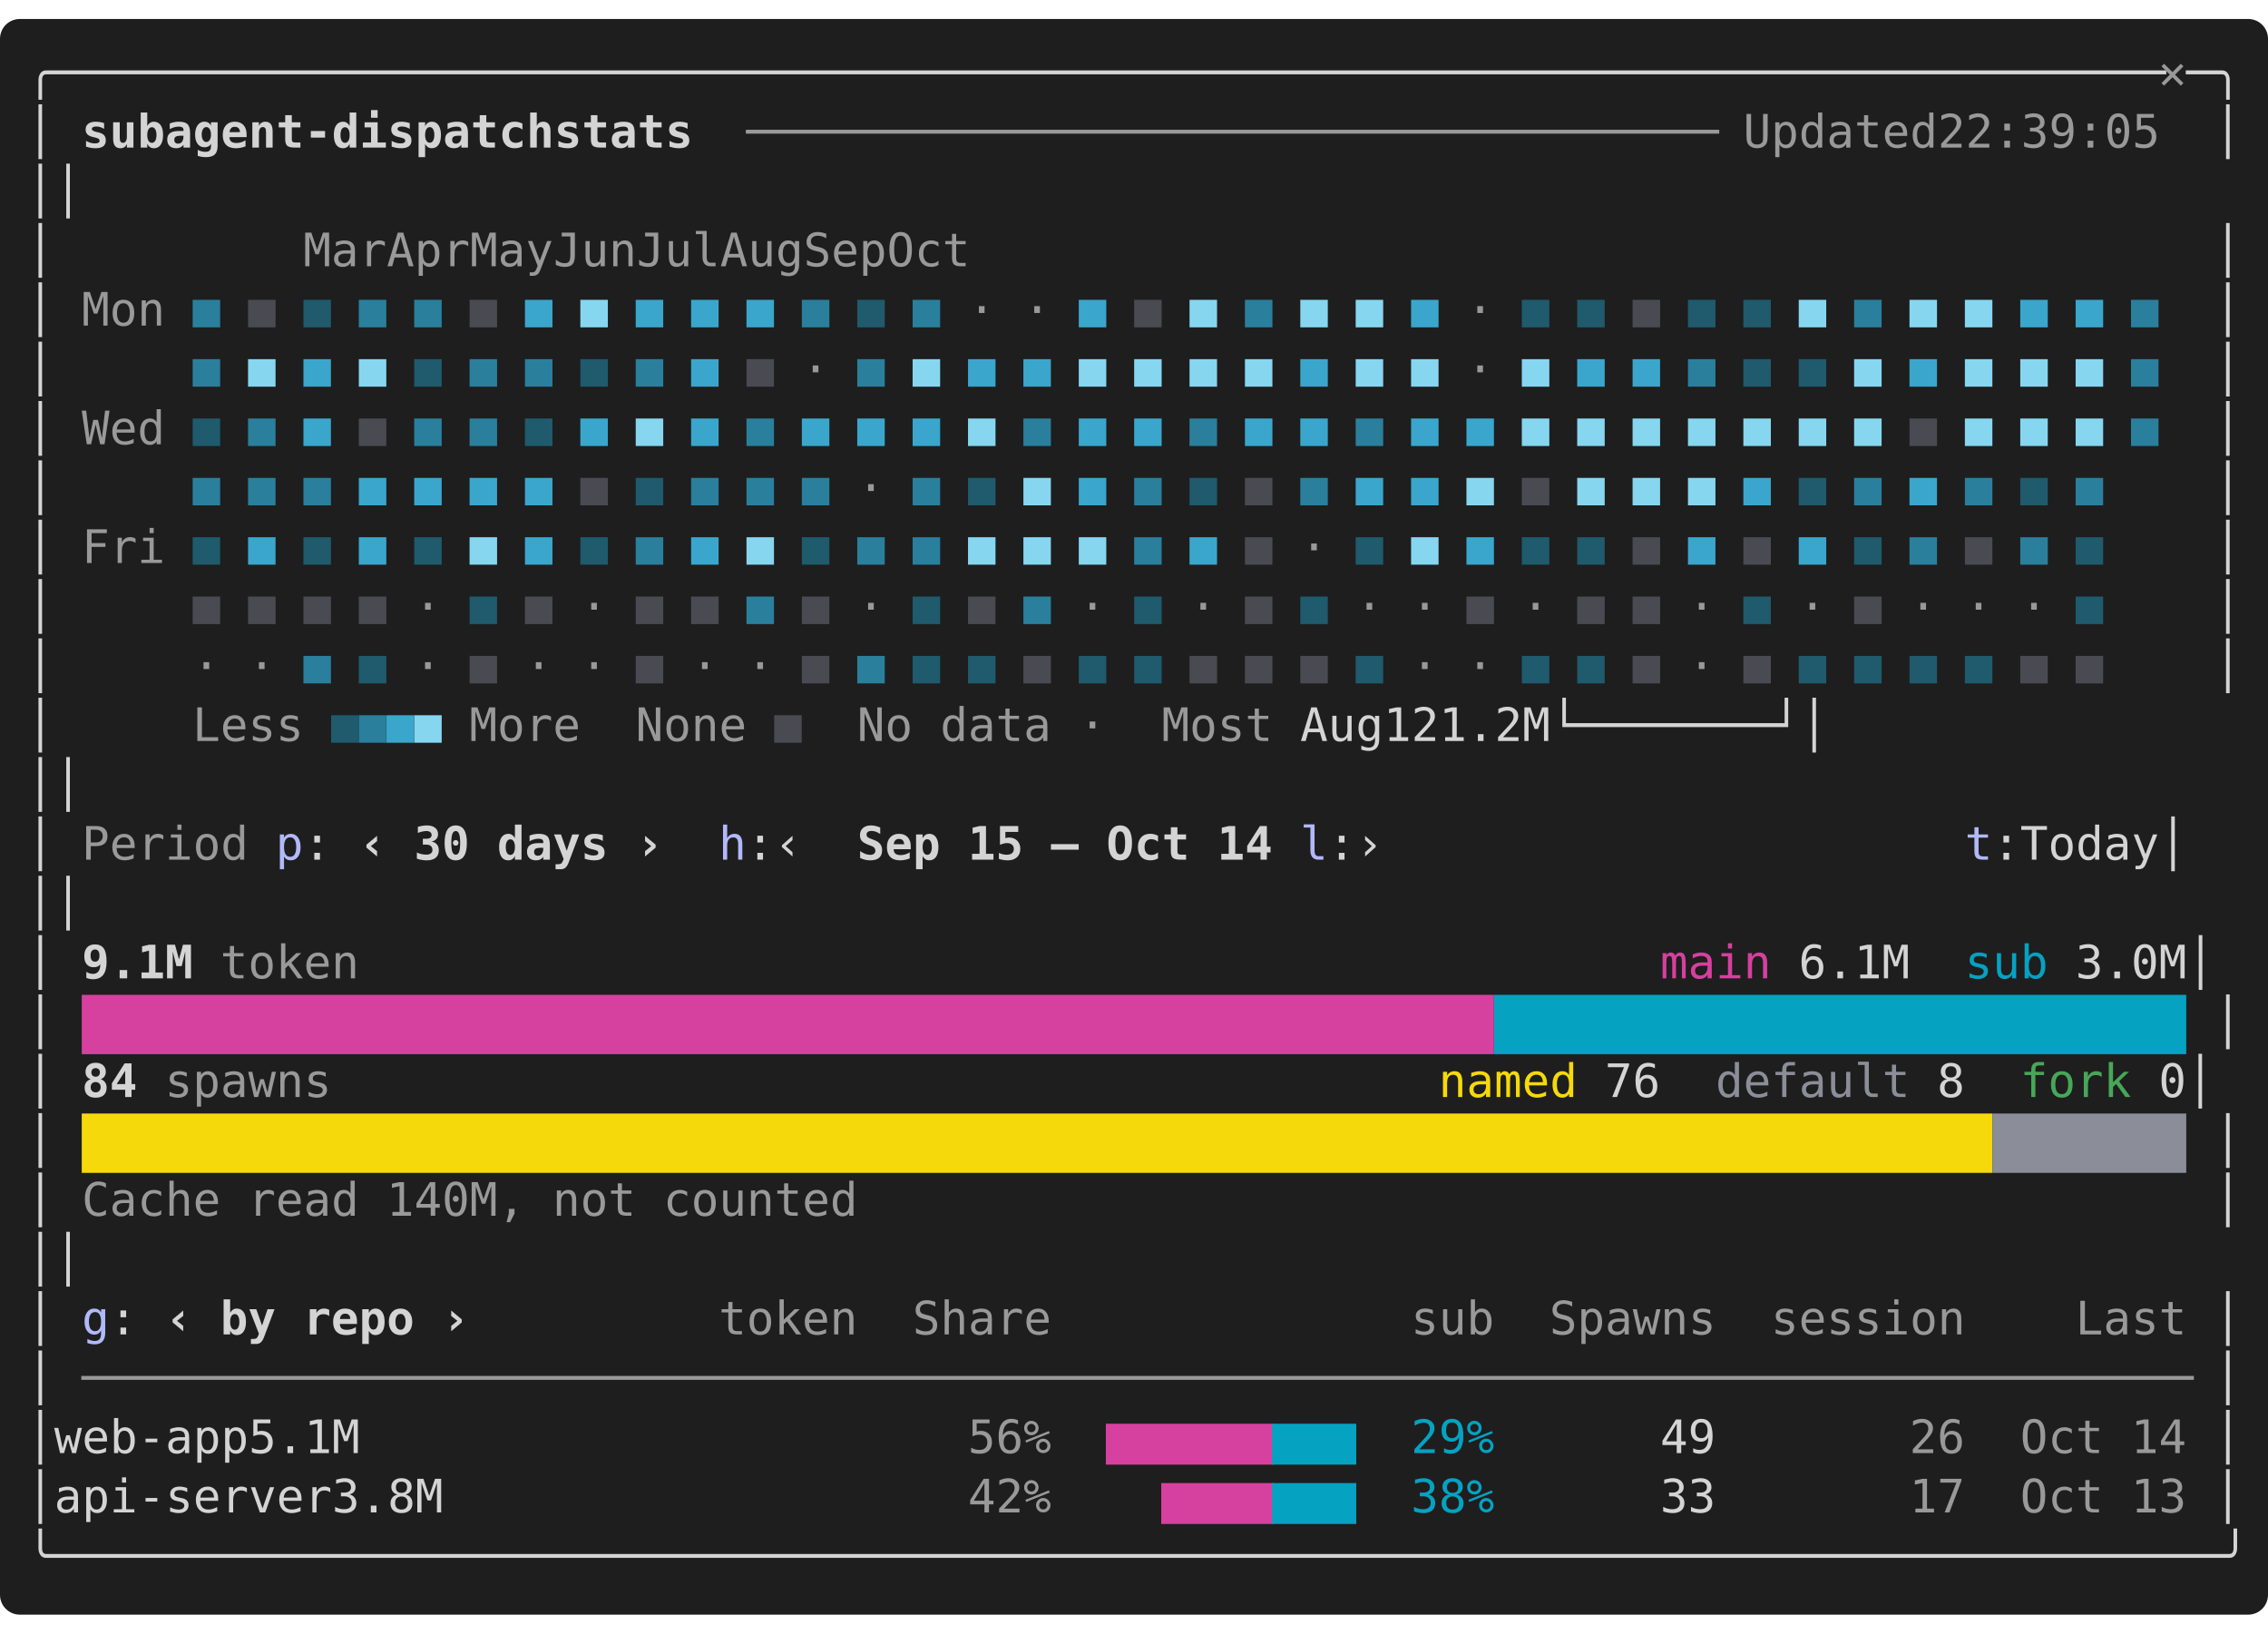
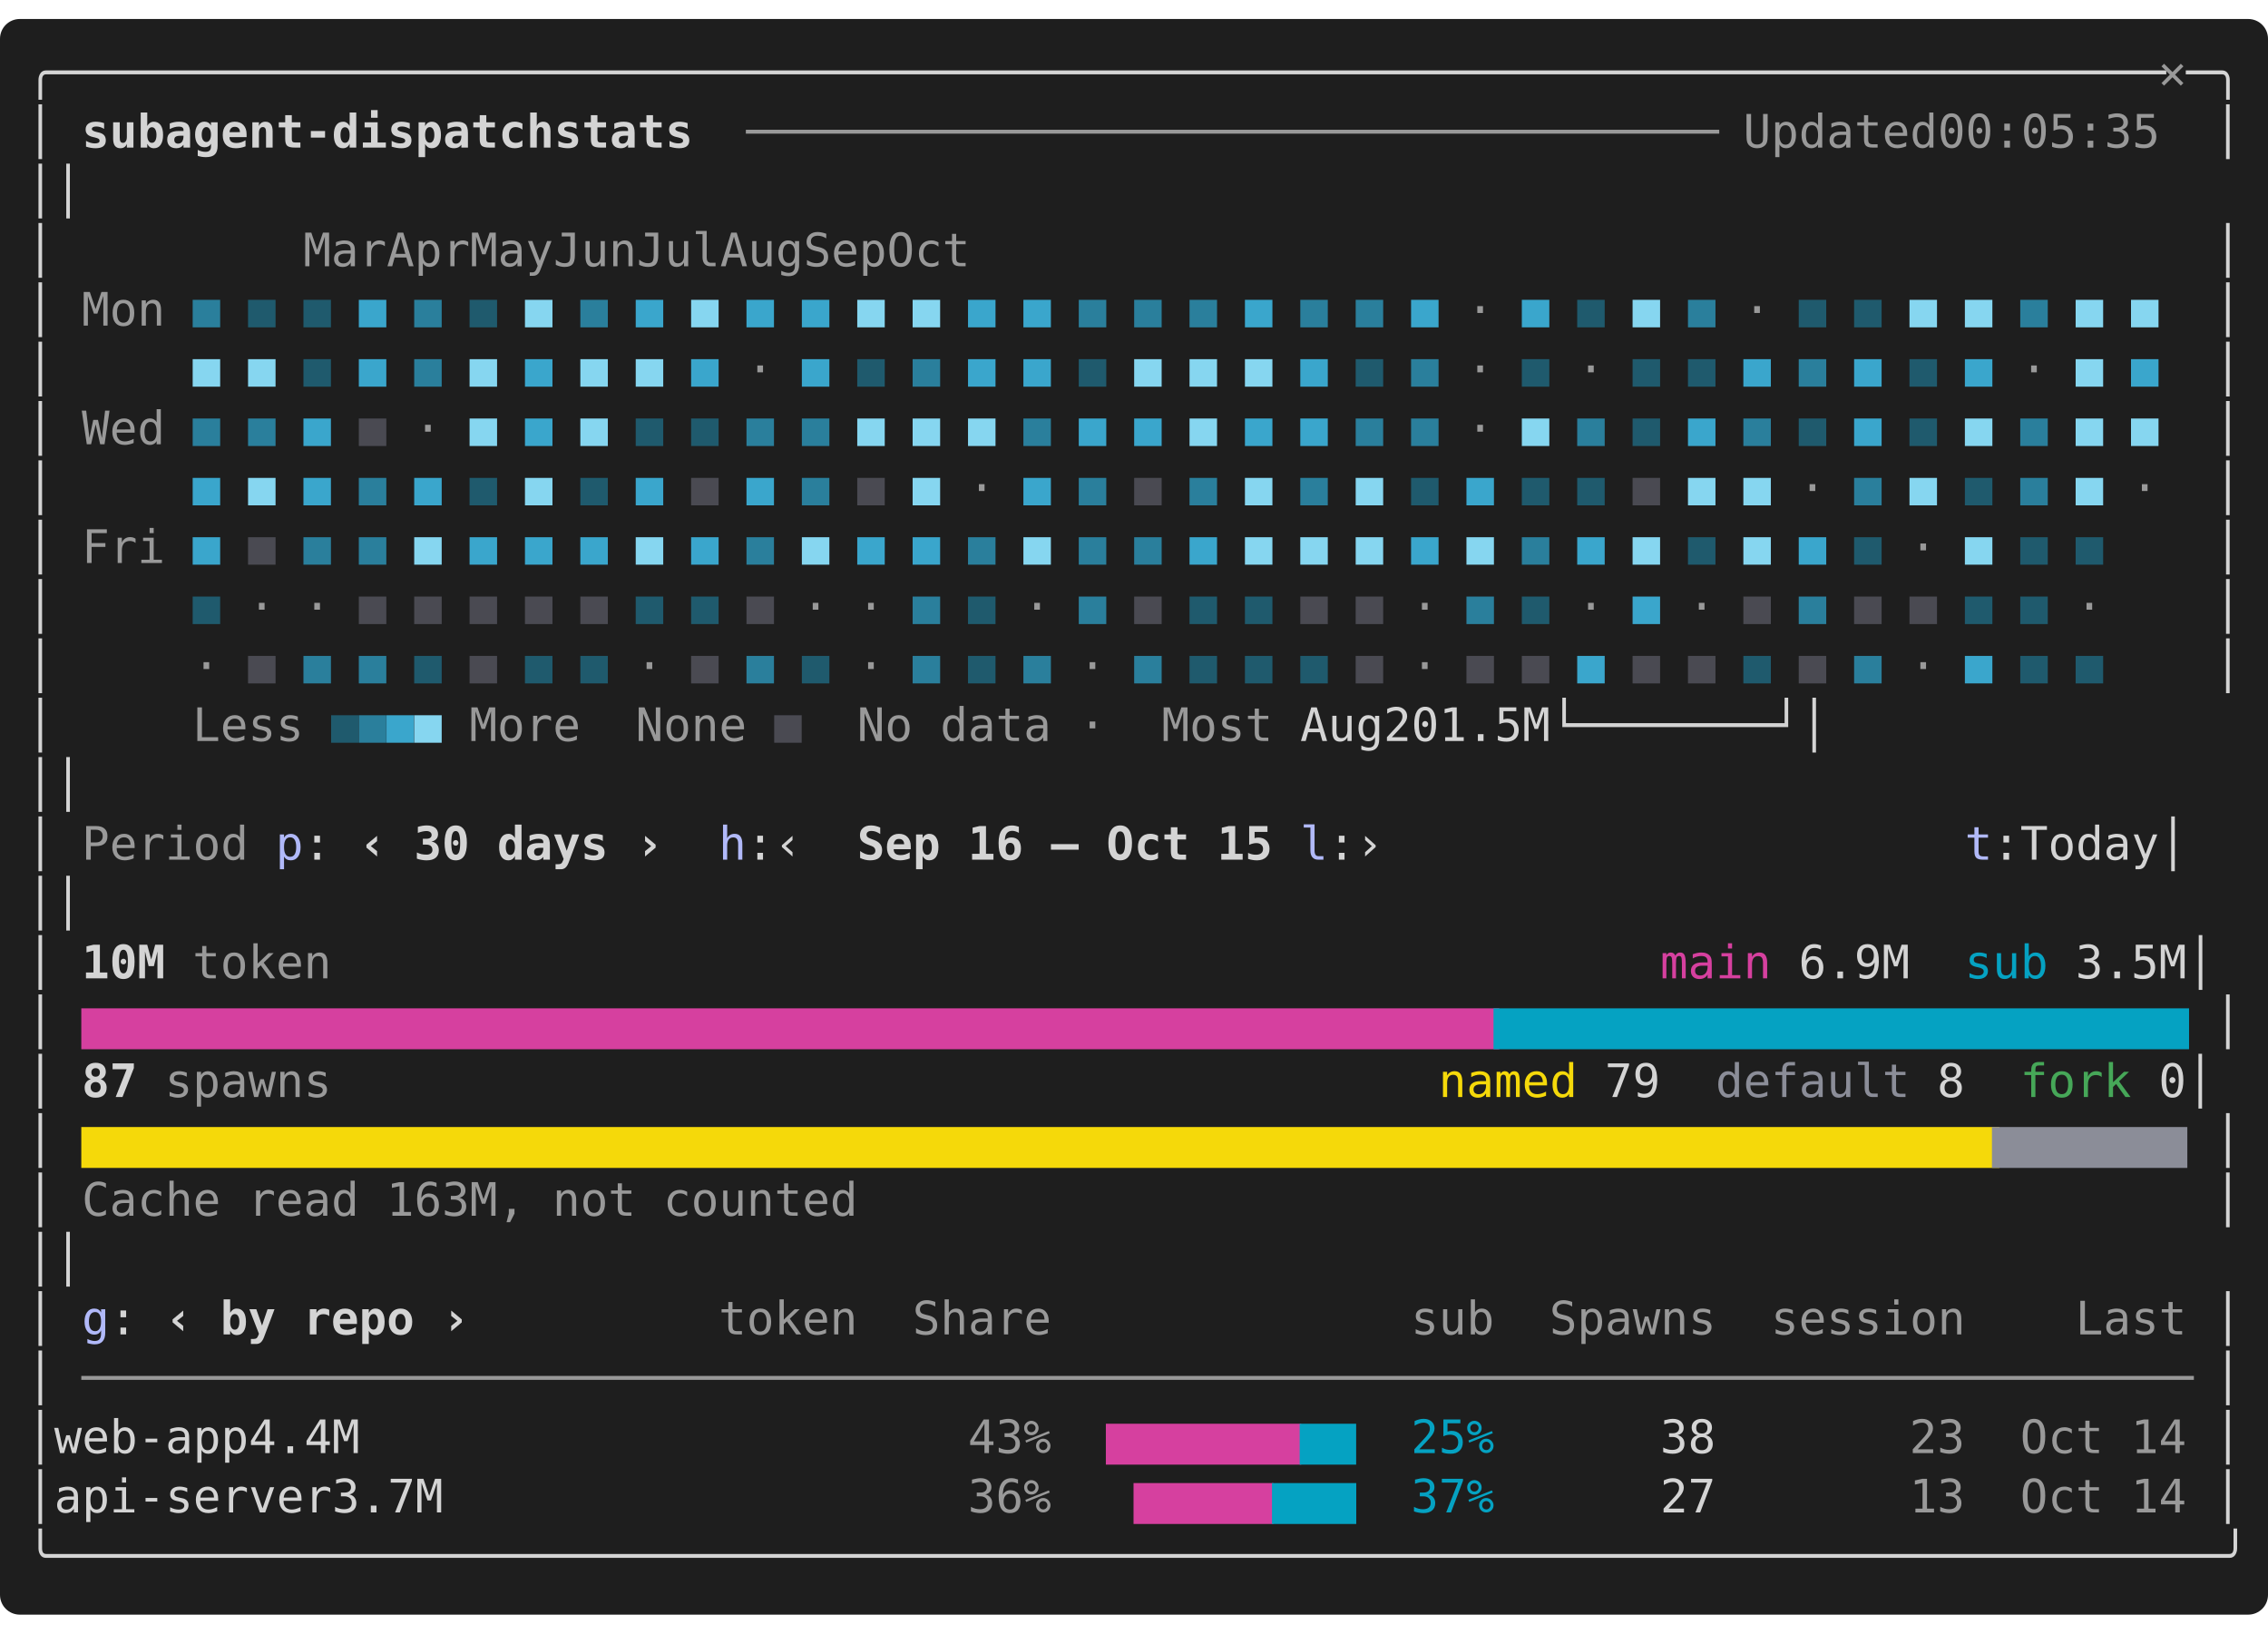
<svg xmlns="http://www.w3.org/2000/svg" width="672" height="484" viewBox="-8 -8 688.0 484">
  <rect x="-8" y="-8" width="688.0" height="484" rx="6" fill="#1e1e1e" />
  <g font-family="ui-monospace, SFMono-Regular, Menlo, Consolas, monospace" font-size="14" xml:space="preserve">
    <text x="0.0 8.4 16.8 25.2 33.6 42.0 50.4 58.8 67.2 75.6 84.0 92.4 100.8 109.2 117.6 126.0 134.4 142.8 151.2 159.6 168.0 176.4 184.8 193.2 201.6 210.0 218.4 226.8 235.2 243.6 252.0 260.4 268.8 277.2 285.6 294.0 302.4 310.8 319.2 327.6 336.0 344.4 352.8 361.2 369.6 378.0 386.4 394.8 403.2 411.6 420.0 428.4 436.8 445.2 453.6 462.0 470.4 478.8 487.2 495.6 504.0 512.4 520.8 529.2 537.6 546.0 554.4 562.8 571.2 579.6 588.0 596.4 604.8 613.2 621.6 630.0 638.4" y="13" fill="#d4d4d4">╭────────────────────────────────────────────────────────────────────────────</text>
    <text x="646.8" y="13" fill="#999999">✕</text>
    <text x="655.2 663.6" y="13" fill="#d4d4d4">─╮</text>
    <text x="0.0" y="31" fill="#d4d4d4">│</text>
    <text x="16.8 25.2 33.6 42.0 50.4 58.8 67.2 75.6 84.0 92.4 100.8 109.2 117.6 126.0 134.4 142.8 151.2 168.0 176.4 184.8 193.2 201.6" y="31" fill="#d4d4d4" font-weight="bold">subagent-dispatchstats</text>
    <text x="218.4 226.8 235.2 243.6 252.0 260.4 268.8 277.2 285.6 294.0 302.4 310.8 319.2 327.6 336.0 344.4 352.8 361.2 369.6 378.0 386.4 394.8 403.2 411.6 420.0 428.4 436.8 445.2 453.6 462.0 470.4 478.8 487.2 495.6 504.0" y="31" fill="#999999">───────────────────────────────────</text>
-     <text x="520.8 529.2 537.6 546.0 554.4 562.8 571.2 588.0 596.4 604.8 613.2 621.6 630.0 638.4 646.8" y="31" fill="#999999">Updated22:39:05</text>
+     <text x="520.8 529.2 537.6 546.0 554.4 562.8 571.2 588.0 596.4 604.8 613.2 621.6 630.0 638.4 646.8" y="31" fill="#999999">Updated00:05:35</text>
    <text x="663.6" y="31" fill="#d4d4d4">│</text>
    <text x="0.0 663.6" y="49" fill="#d4d4d4">││</text>
    <text x="0.0" y="67" fill="#d4d4d4">│</text>
    <text x="84.0 92.4 100.8 168.0 176.4 184.8 235.2 243.6 252.0 319.2 327.6 336.0 386.4 394.8 403.2 453.6 462.0 470.4 537.6 546.0 554.4 604.8 613.2 621.6" y="67" fill="#999999">MarAprMayJunJulAugSepOct</text>
    <text x="663.6" y="67" fill="#d4d4d4">│</text>
    <text x="0.0" y="85" fill="#d4d4d4">│</text>
    <text x="16.8 25.2 33.6" y="85" fill="#999999">Mon</text>
    <text x="50.4" y="85" fill="#2a7f9c">■</text>
-     <text x="67.2" y="85" fill="#4a4a52">■</text>
+     <text x="67.2" y="85" fill="#1f5a6d">■</text>
    <text x="84.0" y="85" fill="#1f5a6d">■</text>
-     <text x="100.8" y="85" fill="#2a7f9c">■</text>
+     <text x="100.8" y="85" fill="#3aa6cc">■</text>
    <text x="117.6" y="85" fill="#2a7f9c">■</text>
-     <text x="134.4" y="85" fill="#4a4a52">■</text>
-     <text x="151.2" y="85" fill="#3aa6cc">■</text>
-     <text x="168.0" y="85" fill="#86d6f0">■</text>
+     <text x="134.4" y="85" fill="#1f5a6d">■</text>
+     <text x="151.2" y="85" fill="#86d6f0">■</text>
+     <text x="168.0" y="85" fill="#2a7f9c">■</text>
    <text x="184.8" y="85" fill="#3aa6cc">■</text>
-     <text x="201.6" y="85" fill="#3aa6cc">■</text>
+     <text x="201.6" y="85" fill="#86d6f0">■</text>
    <text x="218.4" y="85" fill="#3aa6cc">■</text>
-     <text x="235.2" y="85" fill="#2a7f9c">■</text>
-     <text x="252.0" y="85" fill="#1f5a6d">■</text>
-     <text x="268.8" y="85" fill="#2a7f9c">■</text>
-     <text x="285.6" y="85" fill="#999999">·</text>
-     <text x="302.4" y="85" fill="#999999">·</text>
-     <text x="319.2" y="85" fill="#3aa6cc">■</text>
-     <text x="336.0" y="85" fill="#4a4a52">■</text>
-     <text x="352.8" y="85" fill="#86d6f0">■</text>
-     <text x="369.6" y="85" fill="#2a7f9c">■</text>
-     <text x="386.4" y="85" fill="#86d6f0">■</text>
-     <text x="403.2" y="85" fill="#86d6f0">■</text>
+     <text x="235.2" y="85" fill="#3aa6cc">■</text>
+     <text x="252.0" y="85" fill="#86d6f0">■</text>
+     <text x="268.8" y="85" fill="#86d6f0">■</text>
+     <text x="285.6" y="85" fill="#3aa6cc">■</text>
+     <text x="302.4" y="85" fill="#3aa6cc">■</text>
+     <text x="319.2" y="85" fill="#2a7f9c">■</text>
+     <text x="336.0" y="85" fill="#2a7f9c">■</text>
+     <text x="352.8" y="85" fill="#2a7f9c">■</text>
+     <text x="369.6" y="85" fill="#3aa6cc">■</text>
+     <text x="386.4" y="85" fill="#2a7f9c">■</text>
+     <text x="403.2" y="85" fill="#2a7f9c">■</text>
    <text x="420.0" y="85" fill="#3aa6cc">■</text>
    <text x="436.8" y="85" fill="#999999">·</text>
-     <text x="453.6" y="85" fill="#1f5a6d">■</text>
+     <text x="453.6" y="85" fill="#3aa6cc">■</text>
    <text x="470.4" y="85" fill="#1f5a6d">■</text>
-     <text x="487.2" y="85" fill="#4a4a52">■</text>
-     <text x="504.0" y="85" fill="#1f5a6d">■</text>
-     <text x="520.8" y="85" fill="#1f5a6d">■</text>
-     <text x="537.6" y="85" fill="#86d6f0">■</text>
-     <text x="554.4" y="85" fill="#2a7f9c">■</text>
+     <text x="487.2" y="85" fill="#86d6f0">■</text>
+     <text x="504.0" y="85" fill="#2a7f9c">■</text>
+     <text x="520.8" y="85" fill="#999999">·</text>
+     <text x="537.6" y="85" fill="#1f5a6d">■</text>
+     <text x="554.4" y="85" fill="#1f5a6d">■</text>
    <text x="571.2" y="85" fill="#86d6f0">■</text>
    <text x="588.0" y="85" fill="#86d6f0">■</text>
-     <text x="604.8" y="85" fill="#3aa6cc">■</text>
-     <text x="621.6" y="85" fill="#3aa6cc">■</text>
-     <text x="638.4" y="85" fill="#2a7f9c">■</text>
+     <text x="604.8" y="85" fill="#2a7f9c">■</text>
+     <text x="621.6" y="85" fill="#86d6f0">■</text>
+     <text x="638.4" y="85" fill="#86d6f0">■</text>
    <text x="663.6" y="85" fill="#d4d4d4">│</text>
    <text x="0.0" y="103" fill="#d4d4d4">│</text>
-     <text x="50.4" y="103" fill="#2a7f9c">■</text>
+     <text x="50.4" y="103" fill="#86d6f0">■</text>
    <text x="67.2" y="103" fill="#86d6f0">■</text>
-     <text x="84.0" y="103" fill="#3aa6cc">■</text>
-     <text x="100.8" y="103" fill="#86d6f0">■</text>
-     <text x="117.6" y="103" fill="#1f5a6d">■</text>
-     <text x="134.4" y="103" fill="#2a7f9c">■</text>
-     <text x="151.2" y="103" fill="#2a7f9c">■</text>
-     <text x="168.0" y="103" fill="#1f5a6d">■</text>
-     <text x="184.8" y="103" fill="#2a7f9c">■</text>
+     <text x="84.0" y="103" fill="#1f5a6d">■</text>
+     <text x="100.8" y="103" fill="#3aa6cc">■</text>
+     <text x="117.6" y="103" fill="#2a7f9c">■</text>
+     <text x="134.4" y="103" fill="#86d6f0">■</text>
+     <text x="151.2" y="103" fill="#3aa6cc">■</text>
+     <text x="168.0" y="103" fill="#86d6f0">■</text>
+     <text x="184.8" y="103" fill="#86d6f0">■</text>
    <text x="201.6" y="103" fill="#3aa6cc">■</text>
-     <text x="218.4" y="103" fill="#4a4a52">■</text>
-     <text x="235.2" y="103" fill="#999999">·</text>
-     <text x="252.0" y="103" fill="#2a7f9c">■</text>
-     <text x="268.8" y="103" fill="#86d6f0">■</text>
+     <text x="218.4" y="103" fill="#999999">·</text>
+     <text x="235.2" y="103" fill="#3aa6cc">■</text>
+     <text x="252.0" y="103" fill="#1f5a6d">■</text>
+     <text x="268.8" y="103" fill="#2a7f9c">■</text>
    <text x="285.6" y="103" fill="#3aa6cc">■</text>
    <text x="302.4" y="103" fill="#3aa6cc">■</text>
-     <text x="319.2" y="103" fill="#86d6f0">■</text>
+     <text x="319.2" y="103" fill="#1f5a6d">■</text>
    <text x="336.0" y="103" fill="#86d6f0">■</text>
    <text x="352.8" y="103" fill="#86d6f0">■</text>
    <text x="369.6" y="103" fill="#86d6f0">■</text>
    <text x="386.4" y="103" fill="#3aa6cc">■</text>
-     <text x="403.2" y="103" fill="#86d6f0">■</text>
-     <text x="420.0" y="103" fill="#86d6f0">■</text>
+     <text x="403.2" y="103" fill="#1f5a6d">■</text>
+     <text x="420.0" y="103" fill="#2a7f9c">■</text>
    <text x="436.8" y="103" fill="#999999">·</text>
-     <text x="453.6" y="103" fill="#86d6f0">■</text>
-     <text x="470.4" y="103" fill="#3aa6cc">■</text>
-     <text x="487.2" y="103" fill="#3aa6cc">■</text>
-     <text x="504.0" y="103" fill="#2a7f9c">■</text>
-     <text x="520.8" y="103" fill="#1f5a6d">■</text>
-     <text x="537.6" y="103" fill="#1f5a6d">■</text>
-     <text x="554.4" y="103" fill="#86d6f0">■</text>
-     <text x="571.2" y="103" fill="#3aa6cc">■</text>
-     <text x="588.0" y="103" fill="#86d6f0">■</text>
-     <text x="604.8" y="103" fill="#86d6f0">■</text>
+     <text x="453.6" y="103" fill="#1f5a6d">■</text>
+     <text x="470.4" y="103" fill="#999999">·</text>
+     <text x="487.2" y="103" fill="#1f5a6d">■</text>
+     <text x="504.0" y="103" fill="#1f5a6d">■</text>
+     <text x="520.8" y="103" fill="#3aa6cc">■</text>
+     <text x="537.6" y="103" fill="#2a7f9c">■</text>
+     <text x="554.4" y="103" fill="#3aa6cc">■</text>
+     <text x="571.2" y="103" fill="#1f5a6d">■</text>
+     <text x="588.0" y="103" fill="#3aa6cc">■</text>
+     <text x="604.8" y="103" fill="#999999">·</text>
    <text x="621.6" y="103" fill="#86d6f0">■</text>
-     <text x="638.4" y="103" fill="#2a7f9c">■</text>
+     <text x="638.4" y="103" fill="#3aa6cc">■</text>
    <text x="663.6" y="103" fill="#d4d4d4">│</text>
    <text x="0.0" y="121" fill="#d4d4d4">│</text>
    <text x="16.8 25.2 33.6" y="121" fill="#999999">Wed</text>
-     <text x="50.4" y="121" fill="#1f5a6d">■</text>
+     <text x="50.4" y="121" fill="#2a7f9c">■</text>
    <text x="67.2" y="121" fill="#2a7f9c">■</text>
    <text x="84.0" y="121" fill="#3aa6cc">■</text>
    <text x="100.8" y="121" fill="#4a4a52">■</text>
-     <text x="117.6" y="121" fill="#2a7f9c">■</text>
-     <text x="134.4" y="121" fill="#2a7f9c">■</text>
-     <text x="151.2" y="121" fill="#1f5a6d">■</text>
-     <text x="168.0" y="121" fill="#3aa6cc">■</text>
-     <text x="184.8" y="121" fill="#86d6f0">■</text>
-     <text x="201.6" y="121" fill="#3aa6cc">■</text>
+     <text x="117.6" y="121" fill="#999999">·</text>
+     <text x="134.4" y="121" fill="#86d6f0">■</text>
+     <text x="151.2" y="121" fill="#3aa6cc">■</text>
+     <text x="168.0" y="121" fill="#86d6f0">■</text>
+     <text x="184.8" y="121" fill="#1f5a6d">■</text>
+     <text x="201.6" y="121" fill="#1f5a6d">■</text>
    <text x="218.4" y="121" fill="#2a7f9c">■</text>
-     <text x="235.2" y="121" fill="#3aa6cc">■</text>
-     <text x="252.0" y="121" fill="#3aa6cc">■</text>
-     <text x="268.8" y="121" fill="#3aa6cc">■</text>
+     <text x="235.2" y="121" fill="#2a7f9c">■</text>
+     <text x="252.0" y="121" fill="#86d6f0">■</text>
+     <text x="268.8" y="121" fill="#86d6f0">■</text>
    <text x="285.6" y="121" fill="#86d6f0">■</text>
    <text x="302.4" y="121" fill="#2a7f9c">■</text>
    <text x="319.2" y="121" fill="#3aa6cc">■</text>
    <text x="336.0" y="121" fill="#3aa6cc">■</text>
-     <text x="352.8" y="121" fill="#2a7f9c">■</text>
+     <text x="352.8" y="121" fill="#86d6f0">■</text>
    <text x="369.6" y="121" fill="#3aa6cc">■</text>
    <text x="386.4" y="121" fill="#3aa6cc">■</text>
    <text x="403.2" y="121" fill="#2a7f9c">■</text>
-     <text x="420.0" y="121" fill="#3aa6cc">■</text>
-     <text x="436.8" y="121" fill="#3aa6cc">■</text>
+     <text x="420.0" y="121" fill="#2a7f9c">■</text>
+     <text x="436.8" y="121" fill="#999999">·</text>
    <text x="453.6" y="121" fill="#86d6f0">■</text>
-     <text x="470.4" y="121" fill="#86d6f0">■</text>
-     <text x="487.2" y="121" fill="#86d6f0">■</text>
-     <text x="504.0" y="121" fill="#86d6f0">■</text>
-     <text x="520.8" y="121" fill="#86d6f0">■</text>
-     <text x="537.6" y="121" fill="#86d6f0">■</text>
-     <text x="554.4" y="121" fill="#86d6f0">■</text>
-     <text x="571.2" y="121" fill="#4a4a52">■</text>
+     <text x="470.4" y="121" fill="#2a7f9c">■</text>
+     <text x="487.2" y="121" fill="#1f5a6d">■</text>
+     <text x="504.0" y="121" fill="#3aa6cc">■</text>
+     <text x="520.8" y="121" fill="#2a7f9c">■</text>
+     <text x="537.6" y="121" fill="#1f5a6d">■</text>
+     <text x="554.4" y="121" fill="#3aa6cc">■</text>
+     <text x="571.2" y="121" fill="#1f5a6d">■</text>
    <text x="588.0" y="121" fill="#86d6f0">■</text>
-     <text x="604.8" y="121" fill="#86d6f0">■</text>
+     <text x="604.8" y="121" fill="#2a7f9c">■</text>
    <text x="621.6" y="121" fill="#86d6f0">■</text>
-     <text x="638.4" y="121" fill="#2a7f9c">■</text>
+     <text x="638.4" y="121" fill="#86d6f0">■</text>
    <text x="663.6" y="121" fill="#d4d4d4">│</text>
    <text x="0.0" y="139" fill="#d4d4d4">│</text>
-     <text x="50.4" y="139" fill="#2a7f9c">■</text>
-     <text x="67.2" y="139" fill="#2a7f9c">■</text>
-     <text x="84.0" y="139" fill="#2a7f9c">■</text>
-     <text x="100.8" y="139" fill="#3aa6cc">■</text>
+     <text x="50.4" y="139" fill="#3aa6cc">■</text>
+     <text x="67.2" y="139" fill="#86d6f0">■</text>
+     <text x="84.0" y="139" fill="#3aa6cc">■</text>
+     <text x="100.8" y="139" fill="#2a7f9c">■</text>
    <text x="117.6" y="139" fill="#3aa6cc">■</text>
-     <text x="134.4" y="139" fill="#3aa6cc">■</text>
-     <text x="151.2" y="139" fill="#3aa6cc">■</text>
-     <text x="168.0" y="139" fill="#4a4a52">■</text>
-     <text x="184.8" y="139" fill="#1f5a6d">■</text>
-     <text x="201.6" y="139" fill="#2a7f9c">■</text>
-     <text x="218.4" y="139" fill="#2a7f9c">■</text>
+     <text x="134.4" y="139" fill="#1f5a6d">■</text>
+     <text x="151.2" y="139" fill="#86d6f0">■</text>
+     <text x="168.0" y="139" fill="#1f5a6d">■</text>
+     <text x="184.8" y="139" fill="#3aa6cc">■</text>
+     <text x="201.6" y="139" fill="#4a4a52">■</text>
+     <text x="218.4" y="139" fill="#3aa6cc">■</text>
    <text x="235.2" y="139" fill="#2a7f9c">■</text>
-     <text x="252.0" y="139" fill="#999999">·</text>
-     <text x="268.8" y="139" fill="#2a7f9c">■</text>
-     <text x="285.6" y="139" fill="#1f5a6d">■</text>
-     <text x="302.4" y="139" fill="#86d6f0">■</text>
-     <text x="319.2" y="139" fill="#3aa6cc">■</text>
-     <text x="336.0" y="139" fill="#2a7f9c">■</text>
-     <text x="352.8" y="139" fill="#1f5a6d">■</text>
-     <text x="369.6" y="139" fill="#4a4a52">■</text>
+     <text x="252.0" y="139" fill="#4a4a52">■</text>
+     <text x="268.8" y="139" fill="#86d6f0">■</text>
+     <text x="285.6" y="139" fill="#999999">·</text>
+     <text x="302.4" y="139" fill="#3aa6cc">■</text>
+     <text x="319.2" y="139" fill="#2a7f9c">■</text>
+     <text x="336.0" y="139" fill="#4a4a52">■</text>
+     <text x="352.8" y="139" fill="#2a7f9c">■</text>
+     <text x="369.6" y="139" fill="#86d6f0">■</text>
    <text x="386.4" y="139" fill="#2a7f9c">■</text>
-     <text x="403.2" y="139" fill="#3aa6cc">■</text>
-     <text x="420.0" y="139" fill="#3aa6cc">■</text>
-     <text x="436.8" y="139" fill="#86d6f0">■</text>
-     <text x="453.6" y="139" fill="#4a4a52">■</text>
-     <text x="470.4" y="139" fill="#86d6f0">■</text>
-     <text x="487.2" y="139" fill="#86d6f0">■</text>
+     <text x="403.2" y="139" fill="#86d6f0">■</text>
+     <text x="420.0" y="139" fill="#1f5a6d">■</text>
+     <text x="436.8" y="139" fill="#3aa6cc">■</text>
+     <text x="453.6" y="139" fill="#1f5a6d">■</text>
+     <text x="470.4" y="139" fill="#1f5a6d">■</text>
+     <text x="487.2" y="139" fill="#4a4a52">■</text>
    <text x="504.0" y="139" fill="#86d6f0">■</text>
-     <text x="520.8" y="139" fill="#3aa6cc">■</text>
-     <text x="537.6" y="139" fill="#1f5a6d">■</text>
+     <text x="520.8" y="139" fill="#86d6f0">■</text>
+     <text x="537.6" y="139" fill="#999999">·</text>
    <text x="554.4" y="139" fill="#2a7f9c">■</text>
-     <text x="571.2" y="139" fill="#3aa6cc">■</text>
-     <text x="588.0" y="139" fill="#2a7f9c">■</text>
-     <text x="604.8" y="139" fill="#1f5a6d">■</text>
-     <text x="621.6" y="139" fill="#2a7f9c">■</text>
+     <text x="571.2" y="139" fill="#86d6f0">■</text>
+     <text x="588.0" y="139" fill="#1f5a6d">■</text>
+     <text x="604.8" y="139" fill="#2a7f9c">■</text>
+     <text x="621.6" y="139" fill="#86d6f0">■</text>
+     <text x="638.4" y="139" fill="#999999">·</text>
    <text x="663.6" y="139" fill="#d4d4d4">│</text>
    <text x="0.0" y="157" fill="#d4d4d4">│</text>
    <text x="16.8 25.2 33.6" y="157" fill="#999999">Fri</text>
-     <text x="50.4" y="157" fill="#1f5a6d">■</text>
-     <text x="67.2" y="157" fill="#3aa6cc">■</text>
-     <text x="84.0" y="157" fill="#1f5a6d">■</text>
-     <text x="100.8" y="157" fill="#3aa6cc">■</text>
-     <text x="117.6" y="157" fill="#1f5a6d">■</text>
-     <text x="134.4" y="157" fill="#86d6f0">■</text>
+     <text x="50.4" y="157" fill="#3aa6cc">■</text>
+     <text x="67.2" y="157" fill="#4a4a52">■</text>
+     <text x="84.0" y="157" fill="#2a7f9c">■</text>
+     <text x="100.8" y="157" fill="#2a7f9c">■</text>
+     <text x="117.6" y="157" fill="#86d6f0">■</text>
+     <text x="134.4" y="157" fill="#3aa6cc">■</text>
    <text x="151.2" y="157" fill="#3aa6cc">■</text>
-     <text x="168.0" y="157" fill="#1f5a6d">■</text>
-     <text x="184.8" y="157" fill="#2a7f9c">■</text>
+     <text x="168.0" y="157" fill="#3aa6cc">■</text>
+     <text x="184.8" y="157" fill="#86d6f0">■</text>
    <text x="201.6" y="157" fill="#3aa6cc">■</text>
-     <text x="218.4" y="157" fill="#86d6f0">■</text>
-     <text x="235.2" y="157" fill="#1f5a6d">■</text>
-     <text x="252.0" y="157" fill="#2a7f9c">■</text>
-     <text x="268.8" y="157" fill="#2a7f9c">■</text>
-     <text x="285.6" y="157" fill="#86d6f0">■</text>
+     <text x="218.4" y="157" fill="#2a7f9c">■</text>
+     <text x="235.2" y="157" fill="#86d6f0">■</text>
+     <text x="252.0" y="157" fill="#3aa6cc">■</text>
+     <text x="268.8" y="157" fill="#3aa6cc">■</text>
+     <text x="285.6" y="157" fill="#2a7f9c">■</text>
    <text x="302.4" y="157" fill="#86d6f0">■</text>
-     <text x="319.2" y="157" fill="#86d6f0">■</text>
+     <text x="319.2" y="157" fill="#2a7f9c">■</text>
    <text x="336.0" y="157" fill="#2a7f9c">■</text>
    <text x="352.8" y="157" fill="#3aa6cc">■</text>
-     <text x="369.6" y="157" fill="#4a4a52">■</text>
-     <text x="386.4" y="157" fill="#999999">·</text>
-     <text x="403.2" y="157" fill="#1f5a6d">■</text>
-     <text x="420.0" y="157" fill="#86d6f0">■</text>
-     <text x="436.8" y="157" fill="#3aa6cc">■</text>
-     <text x="453.6" y="157" fill="#1f5a6d">■</text>
-     <text x="470.4" y="157" fill="#1f5a6d">■</text>
-     <text x="487.2" y="157" fill="#4a4a52">■</text>
-     <text x="504.0" y="157" fill="#3aa6cc">■</text>
-     <text x="520.8" y="157" fill="#4a4a52">■</text>
+     <text x="369.6" y="157" fill="#86d6f0">■</text>
+     <text x="386.4" y="157" fill="#86d6f0">■</text>
+     <text x="403.2" y="157" fill="#86d6f0">■</text>
+     <text x="420.0" y="157" fill="#3aa6cc">■</text>
+     <text x="436.8" y="157" fill="#86d6f0">■</text>
+     <text x="453.6" y="157" fill="#2a7f9c">■</text>
+     <text x="470.4" y="157" fill="#3aa6cc">■</text>
+     <text x="487.2" y="157" fill="#86d6f0">■</text>
+     <text x="504.0" y="157" fill="#1f5a6d">■</text>
+     <text x="520.8" y="157" fill="#86d6f0">■</text>
    <text x="537.6" y="157" fill="#3aa6cc">■</text>
    <text x="554.4" y="157" fill="#1f5a6d">■</text>
-     <text x="571.2" y="157" fill="#2a7f9c">■</text>
-     <text x="588.0" y="157" fill="#4a4a52">■</text>
-     <text x="604.8" y="157" fill="#2a7f9c">■</text>
+     <text x="571.2" y="157" fill="#999999">·</text>
+     <text x="588.0" y="157" fill="#86d6f0">■</text>
+     <text x="604.8" y="157" fill="#1f5a6d">■</text>
    <text x="621.6" y="157" fill="#1f5a6d">■</text>
    <text x="663.6" y="157" fill="#d4d4d4">│</text>
    <text x="0.0" y="175" fill="#d4d4d4">│</text>
-     <text x="50.4" y="175" fill="#4a4a52">■</text>
-     <text x="67.2" y="175" fill="#4a4a52">■</text>
-     <text x="84.0" y="175" fill="#4a4a52">■</text>
+     <text x="50.4" y="175" fill="#1f5a6d">■</text>
+     <text x="67.2" y="175" fill="#999999">·</text>
+     <text x="84.0" y="175" fill="#999999">·</text>
    <text x="100.8" y="175" fill="#4a4a52">■</text>
-     <text x="117.6" y="175" fill="#999999">·</text>
-     <text x="134.4" y="175" fill="#1f5a6d">■</text>
+     <text x="117.6" y="175" fill="#4a4a52">■</text>
+     <text x="134.4" y="175" fill="#4a4a52">■</text>
    <text x="151.2" y="175" fill="#4a4a52">■</text>
-     <text x="168.0" y="175" fill="#999999">·</text>
-     <text x="184.8" y="175" fill="#4a4a52">■</text>
-     <text x="201.6" y="175" fill="#4a4a52">■</text>
-     <text x="218.4" y="175" fill="#2a7f9c">■</text>
-     <text x="235.2" y="175" fill="#4a4a52">■</text>
+     <text x="168.0" y="175" fill="#4a4a52">■</text>
+     <text x="184.8" y="175" fill="#1f5a6d">■</text>
+     <text x="201.6" y="175" fill="#1f5a6d">■</text>
+     <text x="218.4" y="175" fill="#4a4a52">■</text>
+     <text x="235.2" y="175" fill="#999999">·</text>
    <text x="252.0" y="175" fill="#999999">·</text>
-     <text x="268.8" y="175" fill="#1f5a6d">■</text>
-     <text x="285.6" y="175" fill="#4a4a52">■</text>
-     <text x="302.4" y="175" fill="#2a7f9c">■</text>
-     <text x="319.2" y="175" fill="#999999">·</text>
-     <text x="336.0" y="175" fill="#1f5a6d">■</text>
-     <text x="352.8" y="175" fill="#999999">·</text>
-     <text x="369.6" y="175" fill="#4a4a52">■</text>
-     <text x="386.4" y="175" fill="#1f5a6d">■</text>
-     <text x="403.2" y="175" fill="#999999">·</text>
+     <text x="268.8" y="175" fill="#2a7f9c">■</text>
+     <text x="285.6" y="175" fill="#1f5a6d">■</text>
+     <text x="302.4" y="175" fill="#999999">·</text>
+     <text x="319.2" y="175" fill="#2a7f9c">■</text>
+     <text x="336.0" y="175" fill="#4a4a52">■</text>
+     <text x="352.8" y="175" fill="#1f5a6d">■</text>
+     <text x="369.6" y="175" fill="#1f5a6d">■</text>
+     <text x="386.4" y="175" fill="#4a4a52">■</text>
+     <text x="403.2" y="175" fill="#4a4a52">■</text>
    <text x="420.0" y="175" fill="#999999">·</text>
-     <text x="436.8" y="175" fill="#4a4a52">■</text>
-     <text x="453.6" y="175" fill="#999999">·</text>
-     <text x="470.4" y="175" fill="#4a4a52">■</text>
-     <text x="487.2" y="175" fill="#4a4a52">■</text>
+     <text x="436.8" y="175" fill="#2a7f9c">■</text>
+     <text x="453.6" y="175" fill="#1f5a6d">■</text>
+     <text x="470.4" y="175" fill="#999999">·</text>
+     <text x="487.2" y="175" fill="#3aa6cc">■</text>
    <text x="504.0" y="175" fill="#999999">·</text>
-     <text x="520.8" y="175" fill="#1f5a6d">■</text>
-     <text x="537.6" y="175" fill="#999999">·</text>
+     <text x="520.8" y="175" fill="#4a4a52">■</text>
+     <text x="537.6" y="175" fill="#2a7f9c">■</text>
    <text x="554.4" y="175" fill="#4a4a52">■</text>
-     <text x="571.2" y="175" fill="#999999">·</text>
-     <text x="588.0" y="175" fill="#999999">·</text>
-     <text x="604.8" y="175" fill="#999999">·</text>
-     <text x="621.6" y="175" fill="#1f5a6d">■</text>
+     <text x="571.2" y="175" fill="#4a4a52">■</text>
+     <text x="588.0" y="175" fill="#1f5a6d">■</text>
+     <text x="604.8" y="175" fill="#1f5a6d">■</text>
+     <text x="621.6" y="175" fill="#999999">·</text>
    <text x="663.6" y="175" fill="#d4d4d4">│</text>
    <text x="0.0" y="193" fill="#d4d4d4">│</text>
    <text x="50.4" y="193" fill="#999999">·</text>
-     <text x="67.2" y="193" fill="#999999">·</text>
+     <text x="67.2" y="193" fill="#4a4a52">■</text>
    <text x="84.0" y="193" fill="#2a7f9c">■</text>
-     <text x="100.8" y="193" fill="#1f5a6d">■</text>
-     <text x="117.6" y="193" fill="#999999">·</text>
+     <text x="100.8" y="193" fill="#2a7f9c">■</text>
+     <text x="117.6" y="193" fill="#1f5a6d">■</text>
    <text x="134.4" y="193" fill="#4a4a52">■</text>
-     <text x="151.2" y="193" fill="#999999">·</text>
-     <text x="168.0" y="193" fill="#999999">·</text>
-     <text x="184.8" y="193" fill="#4a4a52">■</text>
-     <text x="201.6" y="193" fill="#999999">·</text>
-     <text x="218.4" y="193" fill="#999999">·</text>
-     <text x="235.2" y="193" fill="#4a4a52">■</text>
-     <text x="252.0" y="193" fill="#2a7f9c">■</text>
-     <text x="268.8" y="193" fill="#1f5a6d">■</text>
+     <text x="151.2" y="193" fill="#1f5a6d">■</text>
+     <text x="168.0" y="193" fill="#1f5a6d">■</text>
+     <text x="184.8" y="193" fill="#999999">·</text>
+     <text x="201.6" y="193" fill="#4a4a52">■</text>
+     <text x="218.4" y="193" fill="#2a7f9c">■</text>
+     <text x="235.2" y="193" fill="#1f5a6d">■</text>
+     <text x="252.0" y="193" fill="#999999">·</text>
+     <text x="268.8" y="193" fill="#2a7f9c">■</text>
    <text x="285.6" y="193" fill="#1f5a6d">■</text>
-     <text x="302.4" y="193" fill="#4a4a52">■</text>
-     <text x="319.2" y="193" fill="#1f5a6d">■</text>
-     <text x="336.0" y="193" fill="#1f5a6d">■</text>
-     <text x="352.8" y="193" fill="#4a4a52">■</text>
-     <text x="369.6" y="193" fill="#4a4a52">■</text>
-     <text x="386.4" y="193" fill="#4a4a52">■</text>
-     <text x="403.2" y="193" fill="#1f5a6d">■</text>
+     <text x="302.4" y="193" fill="#2a7f9c">■</text>
+     <text x="319.2" y="193" fill="#999999">·</text>
+     <text x="336.0" y="193" fill="#2a7f9c">■</text>
+     <text x="352.8" y="193" fill="#1f5a6d">■</text>
+     <text x="369.6" y="193" fill="#1f5a6d">■</text>
+     <text x="386.4" y="193" fill="#1f5a6d">■</text>
+     <text x="403.2" y="193" fill="#4a4a52">■</text>
    <text x="420.0" y="193" fill="#999999">·</text>
-     <text x="436.8" y="193" fill="#999999">·</text>
-     <text x="453.6" y="193" fill="#1f5a6d">■</text>
-     <text x="470.4" y="193" fill="#1f5a6d">■</text>
+     <text x="436.8" y="193" fill="#4a4a52">■</text>
+     <text x="453.6" y="193" fill="#4a4a52">■</text>
+     <text x="470.4" y="193" fill="#3aa6cc">■</text>
    <text x="487.2" y="193" fill="#4a4a52">■</text>
-     <text x="504.0" y="193" fill="#999999">·</text>
-     <text x="520.8" y="193" fill="#4a4a52">■</text>
-     <text x="537.6" y="193" fill="#1f5a6d">■</text>
-     <text x="554.4" y="193" fill="#1f5a6d">■</text>
-     <text x="571.2" y="193" fill="#1f5a6d">■</text>
-     <text x="588.0" y="193" fill="#1f5a6d">■</text>
-     <text x="604.8" y="193" fill="#4a4a52">■</text>
-     <text x="621.6" y="193" fill="#4a4a52">■</text>
+     <text x="504.0" y="193" fill="#4a4a52">■</text>
+     <text x="520.8" y="193" fill="#1f5a6d">■</text>
+     <text x="537.6" y="193" fill="#4a4a52">■</text>
+     <text x="554.4" y="193" fill="#2a7f9c">■</text>
+     <text x="571.2" y="193" fill="#999999">·</text>
+     <text x="588.0" y="193" fill="#3aa6cc">■</text>
+     <text x="604.8" y="193" fill="#1f5a6d">■</text>
+     <text x="621.6" y="193" fill="#1f5a6d">■</text>
    <text x="663.6" y="193" fill="#d4d4d4">│</text>
    <text x="0.0" y="211" fill="#d4d4d4">│</text>
    <text x="50.4 58.8 67.2 75.6" y="211" fill="#999999">Less</text>
    <text x="92.4" y="211" fill="#1f5a6d">■</text>
    <text x="100.8" y="211" fill="#2a7f9c">■</text>
    <text x="109.2" y="211" fill="#3aa6cc">■</text>
    <text x="117.6" y="211" fill="#86d6f0">■</text>
    <text x="134.4 142.8 151.2 159.6" y="211" fill="#999999">More</text>
    <text x="184.8 193.2 201.6 210.0" y="211" fill="#999999">None</text>
    <text x="226.8" y="211" fill="#4a4a52">■</text>
    <text x="252.0 260.4" y="211" fill="#999999">No</text>
    <text x="277.2 285.6 294.0 302.4" y="211" fill="#999999">data</text>
    <text x="319.2" y="211" fill="#999999">·</text>
    <text x="344.4 352.8 361.2 369.6" y="211" fill="#999999">Most</text>
-     <text x="386.4 394.8 403.2 420.0 428.4 445.2 453.6 462.0 470.4 571.2 579.6 588.0 596.4 604.8 613.2 621.6 630.0 638.4 663.6" y="211" fill="#d4d4d4">Aug121.2M└───────┘│</text>
+     <text x="386.4 394.8 403.2 420.0 428.4 445.2 453.6 462.0 470.4 571.2 579.6 588.0 596.4 604.8 613.2 621.6 630.0 638.4 663.6" y="211" fill="#d4d4d4">Aug201.5M└───────┘│</text>
    <text x="0.0 663.6" y="229" fill="#d4d4d4">││</text>
    <text x="0.0" y="247" fill="#d4d4d4">│</text>
    <text x="16.8 25.2 33.6 42.0 50.4 58.8" y="247" fill="#999999">Period</text>
    <text x="75.6" y="247" fill="#b1b9f9">p</text>
    <text x="84.0" y="247" fill="#d4d4d4">:</text>
    <text x="100.8" y="247" fill="#d4d4d4" font-weight="bold">‹</text>
    <text x="117.6 126.0" y="247" fill="#d4d4d4" font-weight="bold">30</text>
    <text x="142.8 151.2 159.6 168.0" y="247" fill="#d4d4d4" font-weight="bold">days</text>
    <text x="184.8" y="247" fill="#d4d4d4" font-weight="bold">›</text>
    <text x="210.0" y="247" fill="#b1b9f9">h</text>
    <text x="218.4 235.2" y="247" fill="#d4d4d4">:‹</text>
    <text x="252.0 260.4 268.8" y="247" fill="#d4d4d4" font-weight="bold">Sep</text>
-     <text x="285.6 294.0" y="247" fill="#d4d4d4" font-weight="bold">15</text>
+     <text x="285.6 294.0" y="247" fill="#d4d4d4" font-weight="bold">16</text>
    <text x="310.8" y="247" fill="#d4d4d4" font-weight="bold">–</text>
    <text x="327.6 336.0 344.4" y="247" fill="#d4d4d4" font-weight="bold">Oct</text>
-     <text x="361.2 369.6" y="247" fill="#d4d4d4" font-weight="bold">14</text>
+     <text x="361.2 369.6" y="247" fill="#d4d4d4" font-weight="bold">15</text>
    <text x="386.4" y="247" fill="#b1b9f9">l</text>
    <text x="394.8 411.6" y="247" fill="#d4d4d4">:›</text>
    <text x="588.0" y="247" fill="#b1b9f9">t</text>
    <text x="596.4 613.2 621.6 630.0 638.4 646.8 663.6" y="247" fill="#d4d4d4">:Today│</text>
    <text x="0.0 663.6" y="265" fill="#d4d4d4">││</text>
    <text x="0.0" y="283" fill="#d4d4d4">│</text>
-     <text x="16.8 25.2 33.6 42.0" y="283" fill="#d4d4d4" font-weight="bold">9.1M</text>
-     <text x="58.8 67.2 75.6 84.0 92.4" y="283" fill="#999999">token</text>
+     <text x="16.8 25.2 33.6" y="283" fill="#d4d4d4" font-weight="bold">10M</text>
+     <text x="50.4 58.8 67.2 75.6 84.0" y="283" fill="#999999">token</text>
    <text x="495.6 504.0 512.4 520.8" y="283" fill="#d6409f">main</text>
-     <text x="537.6 546.0 554.4 562.8" y="283" fill="#d4d4d4">6.1M</text>
+     <text x="537.6 546.0 554.4 562.8" y="283" fill="#d4d4d4">6.9M</text>
    <text x="588.0 596.4 604.8" y="283" fill="#05a2c2">sub</text>
-     <text x="621.6 630.0 638.4 646.8 663.6" y="283" fill="#d4d4d4">3.0M│</text>
+     <text x="621.6 630.0 638.4 646.8 663.6" y="283" fill="#d4d4d4">3.5M│</text>
    <text x="0.0" y="301" fill="#d4d4d4">│</text>
-     <rect x="16.8" y="288" width="428.4" height="18" fill="#d6409f" />
-     <rect x="445.2" y="288" width="210.0" height="18" fill="#05a2c2" />
+     <text x="16.8 25.2 33.6 42.0 50.4 58.8 67.2 75.6 84.0 92.4 100.8 109.2 117.6 126.0 134.4 142.8 151.2 159.6 168.0 176.4 184.8 193.2 201.6 210.0 218.4 226.8 235.2 243.6 252.0 260.4 268.8 277.2 285.6 294.0 302.4 310.8 319.2 327.6 336.0 344.4 352.8 361.2 369.6 378.0 386.4 394.8 403.2 411.6 420.0 428.4 436.8" y="301" fill="#d6409f">▆▆▆▆▆▆▆▆▆▆▆▆▆▆▆▆▆▆▆▆▆▆▆▆▆▆▆▆▆▆▆▆▆▆▆▆▆▆▆▆▆▆▆▆▆▆▆▆▆▆▆</text>
+     <text x="445.2 453.6 462.0 470.4 478.8 487.2 495.6 504.0 512.4 520.8 529.2 537.6 546.0 554.4 562.8 571.2 579.6 588.0 596.4 604.8 613.2 621.6 630.0 638.4 646.8" y="301" fill="#05a2c2">▆▆▆▆▆▆▆▆▆▆▆▆▆▆▆▆▆▆▆▆▆▆▆▆▆</text>
    <text x="663.6" y="301" fill="#d4d4d4">│</text>
    <text x="0.0" y="319" fill="#d4d4d4">│</text>
-     <text x="16.8 25.2" y="319" fill="#d4d4d4" font-weight="bold">84</text>
+     <text x="16.8 25.2" y="319" fill="#d4d4d4" font-weight="bold">87</text>
    <text x="42.0 50.4 58.8 67.2 75.6 84.0" y="319" fill="#999999">spawns</text>
    <text x="428.4 436.8 445.2 453.6 462.0" y="319" fill="#f5d90a">named</text>
-     <text x="478.8 487.2" y="319" fill="#d4d4d4">76</text>
+     <text x="478.8 487.2" y="319" fill="#d4d4d4">79</text>
    <text x="512.4 520.8 529.2 537.6 546.0 554.4 562.8" y="319" fill="#8b8d98">default</text>
    <text x="579.6" y="319" fill="#d4d4d4">8</text>
    <text x="604.8 613.2 621.6 630.0" y="319" fill="#46a758">fork</text>
    <text x="646.8 663.6" y="319" fill="#d4d4d4">0│</text>
    <text x="0.0" y="337" fill="#d4d4d4">│</text>
-     <rect x="16.8" y="324" width="579.6" height="18" fill="#f5d90a" />
-     <rect x="596.4" y="324" width="58.8" height="18" fill="#8b8d98" />
+     <text x="16.8 25.2 33.6 42.0 50.4 58.8 67.2 75.6 84.0 92.4 100.8 109.2 117.6 126.0 134.4 142.8 151.2 159.6 168.0 176.4 184.8 193.2 201.6 210.0 218.4 226.8 235.2 243.6 252.0 260.4 268.8 277.2 285.6 294.0 302.4 310.8 319.2 327.6 336.0 344.4 352.8 361.2 369.6 378.0 386.4 394.8 403.2 411.6 420.0 428.4 436.8 445.2 453.6 462.0 470.4 478.8 487.2 495.6 504.0 512.4 520.8 529.2 537.6 546.0 554.4 562.8 571.2 579.6 588.0" y="337" fill="#f5d90a">▆▆▆▆▆▆▆▆▆▆▆▆▆▆▆▆▆▆▆▆▆▆▆▆▆▆▆▆▆▆▆▆▆▆▆▆▆▆▆▆▆▆▆▆▆▆▆▆▆▆▆▆▆▆▆▆▆▆▆▆▆▆▆▆▆▆▆▆▆</text>
+     <text x="596.4 604.8 613.2 621.6 630.0 638.4 646.8" y="337" fill="#8b8d98">▆▆▆▆▆▆▆</text>
    <text x="663.6" y="337" fill="#d4d4d4">│</text>
    <text x="0.0" y="355" fill="#d4d4d4">│</text>
    <text x="16.8 25.2 33.6 42.0 50.4" y="355" fill="#999999">Cache</text>
    <text x="67.2 75.6 84.0 92.4" y="355" fill="#999999">read</text>
-     <text x="109.2 117.6 126.0 134.4 142.8" y="355" fill="#999999">140M,</text>
+     <text x="109.2 117.6 126.0 134.4 142.8" y="355" fill="#999999">163M,</text>
    <text x="159.6 168.0 176.4" y="355" fill="#999999">not</text>
    <text x="193.2 201.6 210.0 218.4 226.8 235.2 243.6" y="355" fill="#999999">counted</text>
    <text x="663.6" y="355" fill="#d4d4d4">│</text>
    <text x="0.0 663.6" y="373" fill="#d4d4d4">││</text>
    <text x="0.0" y="391" fill="#d4d4d4">│</text>
    <text x="16.8" y="391" fill="#b1b9f9">g</text>
    <text x="25.2" y="391" fill="#d4d4d4">:</text>
    <text x="42.0" y="391" fill="#d4d4d4" font-weight="bold">‹</text>
    <text x="58.8 67.2" y="391" fill="#d4d4d4" font-weight="bold">by</text>
    <text x="84.0 92.4 100.8 109.2" y="391" fill="#d4d4d4" font-weight="bold">repo</text>
    <text x="126.0" y="391" fill="#d4d4d4" font-weight="bold">›</text>
    <text x="210.0 218.4 226.8 235.2 243.6" y="391" fill="#999999">token</text>
    <text x="268.8 277.2 285.6 294.0 302.4" y="391" fill="#999999">Share</text>
    <text x="420.0 428.4 436.8" y="391" fill="#999999">sub</text>
    <text x="462.0 470.4 478.8 487.2 495.6 504.0" y="391" fill="#999999">Spawns</text>
    <text x="529.2 537.6 546.0 554.4 562.8 571.2 579.6" y="391" fill="#999999">session</text>
    <text x="621.6 630.0 638.4 646.8" y="391" fill="#999999">Last</text>
    <text x="663.6" y="391" fill="#d4d4d4">│</text>
    <text x="0.0" y="409" fill="#d4d4d4">│</text>
    <text x="16.8 25.2 33.6 42.0 50.4 58.8 67.2 75.6 84.0 92.4 100.8 109.2 117.6 126.0 134.4 142.8 151.2 159.6 168.0 176.4 184.8 193.2 201.6 210.0 218.4 226.8 235.2 243.6 252.0 260.4 268.8 277.2 285.6 294.0 302.4 310.8 319.2 327.6 336.0 344.4 352.8 361.2 369.6 378.0 386.4 394.8 403.2 411.6 420.0 428.4 436.8 445.2 453.6 462.0 470.4 478.8 487.2 495.6 504.0 512.4 520.8 529.2 537.6 546.0 554.4 562.8 571.2 579.6 588.0 596.4 604.8 613.2 621.6 630.0 638.4 646.8" y="409" fill="#999999">────────────────────────────────────────────────────────────────────────────</text>
    <text x="663.6" y="409" fill="#d4d4d4">│</text>
-     <text x="0.0 16.8 25.2 33.6 42.0 50.4 58.8 67.2 218.4 226.8 235.2 243.6" y="427" fill="#d4d4d4">│web-app5.1M</text>
-     <text x="285.6 294.0 302.4" y="427" fill="#999999">56%</text>
-     <text x="327.6 336.0 344.4 352.8 361.2 369.6" y="427" fill="#d6409f">▆▆▆▆▆▆</text>
-     <text x="378.0 386.4 394.8" y="427" fill="#05a2c2">▆▆▆</text>
-     <text x="420.0 428.4 436.8" y="427" fill="#05a2c2">29%</text>
-     <text x="495.6 504.0" y="427" fill="#d4d4d4">49</text>
-     <text x="571.2 579.6" y="427" fill="#999999">26</text>
+     <text x="0.0 16.8 25.2 33.6 42.0 50.4 58.8 67.2 218.4 226.8 235.2 243.6" y="427" fill="#d4d4d4">│web-app4.4M</text>
+     <text x="285.6 294.0 302.4" y="427" fill="#999999">43%</text>
+     <text x="327.6 336.0 344.4 352.8 361.2 369.6 378.0" y="427" fill="#d6409f">▆▆▆▆▆▆▆</text>
+     <text x="386.4 394.8" y="427" fill="#05a2c2">▆▆</text>
+     <text x="420.0 428.4 436.8" y="427" fill="#05a2c2">25%</text>
+     <text x="495.6 504.0" y="427" fill="#d4d4d4">38</text>
+     <text x="571.2 579.6" y="427" fill="#999999">23</text>
    <text x="604.8 613.2 621.6" y="427" fill="#999999">Oct</text>
    <text x="638.4 646.8" y="427" fill="#999999">14</text>
    <text x="663.6" y="427" fill="#d4d4d4">│</text>
-     <text x="0.0 16.8 25.2 33.6 42.0 50.4 58.8 67.2 75.6 84.0 92.4 218.4 226.8 235.2 243.6" y="445" fill="#d4d4d4">│api-server3.8M</text>
-     <text x="285.6 294.0 302.4" y="445" fill="#999999">42%</text>
-     <text x="344.4 352.8 361.2 369.6" y="445" fill="#d6409f">▆▆▆▆</text>
+     <text x="0.0 16.8 25.2 33.6 42.0 50.4 58.8 67.2 75.6 84.0 92.4 218.4 226.8 235.2 243.6" y="445" fill="#d4d4d4">│api-server3.7M</text>
+     <text x="285.6 294.0 302.4" y="445" fill="#999999">36%</text>
+     <text x="336.0 344.4 352.8 361.2 369.6" y="445" fill="#d6409f">▆▆▆▆▆</text>
    <text x="378.0 386.4 394.8" y="445" fill="#05a2c2">▆▆▆</text>
-     <text x="420.0 428.4 436.8" y="445" fill="#05a2c2">38%</text>
-     <text x="495.6 504.0" y="445" fill="#d4d4d4">33</text>
-     <text x="571.2 579.6" y="445" fill="#999999">17</text>
+     <text x="420.0 428.4 436.8" y="445" fill="#05a2c2">37%</text>
+     <text x="495.6 504.0" y="445" fill="#d4d4d4">27</text>
+     <text x="571.2 579.6" y="445" fill="#999999">13</text>
    <text x="604.8 613.2 621.6" y="445" fill="#999999">Oct</text>
-     <text x="638.4 646.8" y="445" fill="#999999">13</text>
+     <text x="638.4 646.8" y="445" fill="#999999">14</text>
    <text x="663.6" y="445" fill="#d4d4d4">│</text>
    <text x="0.0 8.4 16.8 25.2 33.6 42.0 50.4 58.8 67.2 75.6 84.0 92.4 100.8 109.2 117.6 126.0 134.4 142.8 151.2 159.6 168.0 176.4 184.8 193.2 201.6 210.0 218.4 226.8 235.2 243.6 252.0 260.4 268.8 277.2 285.6 294.0 302.4 310.8 319.2 327.6 336.0 344.4 352.8 361.2 369.6 378.0 386.4 394.8 403.2 411.6 420.0 428.4 436.8 445.2 453.6 462.0 470.4 478.8 487.2 495.6 504.0 512.4 520.8 529.2 537.6 546.0 554.4 562.8 571.2 579.6 588.0 596.4 604.8 613.2 621.6 630.0 638.4 646.8 655.2 663.6" y="463" fill="#d4d4d4">╰──────────────────────────────────────────────────────────────────────────────╯</text>
  </g>
</svg>
